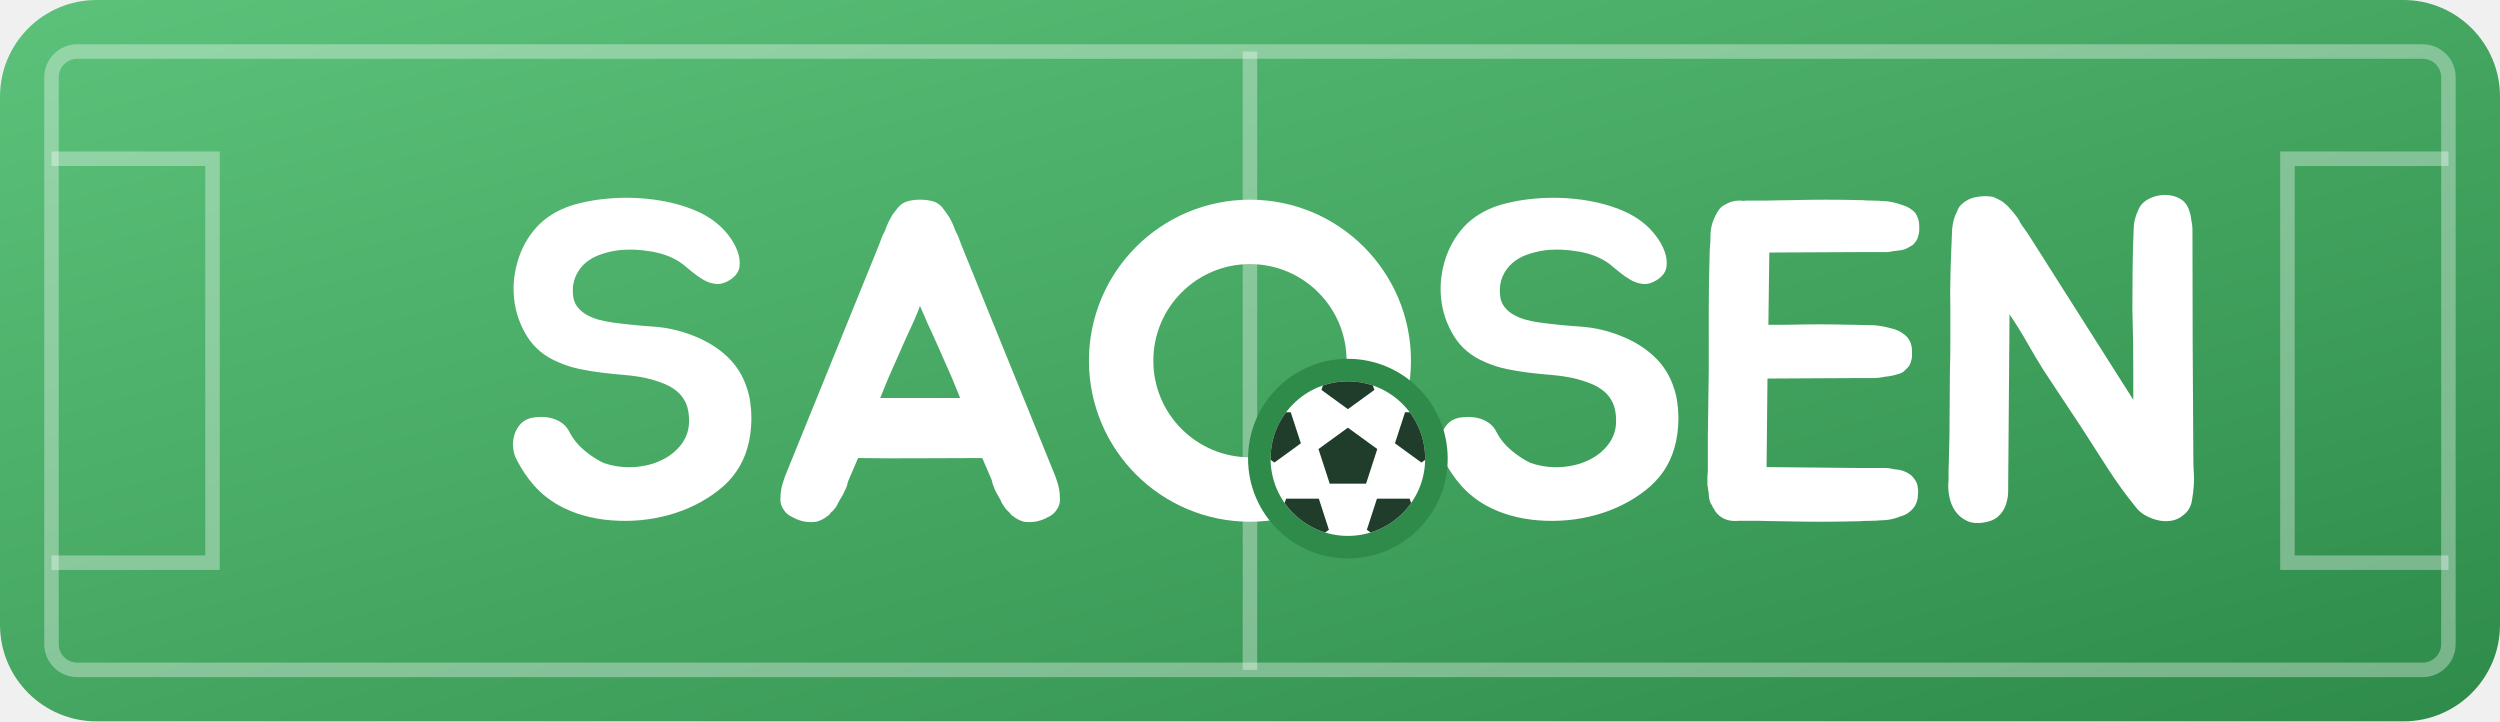
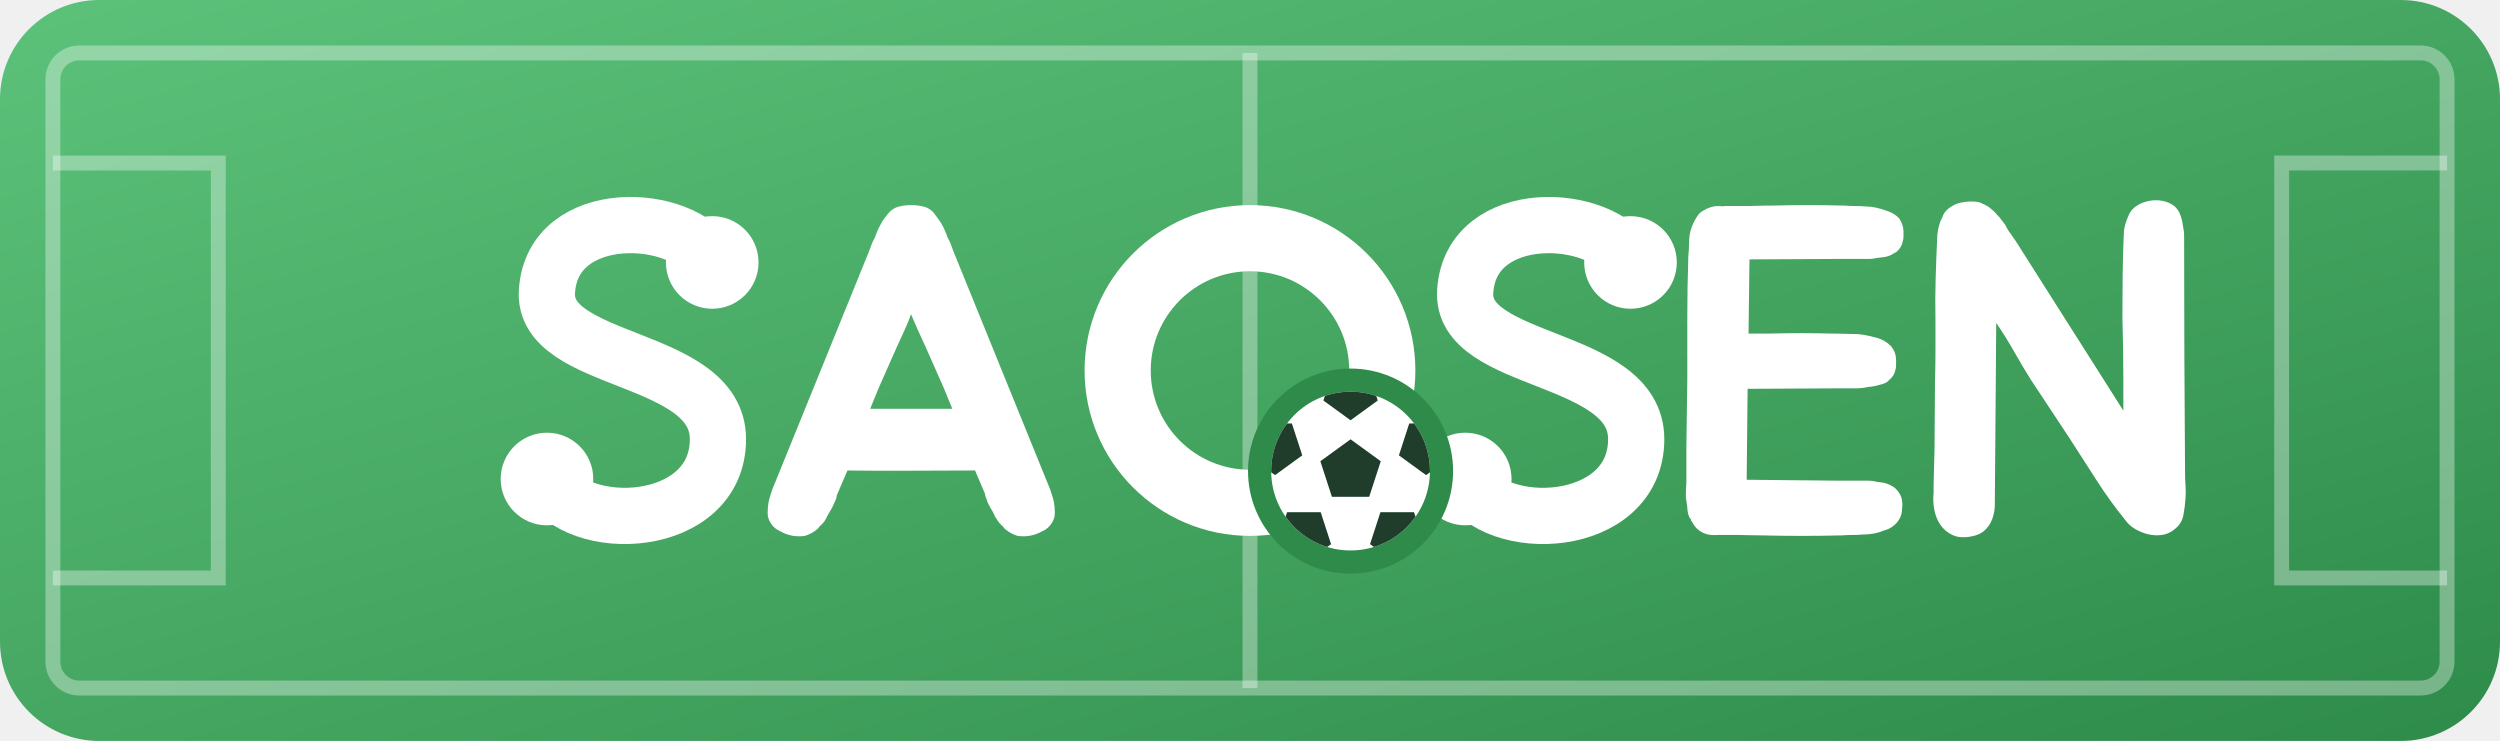
- <svg xmlns="http://www.w3.org/2000/svg" viewBox="-1135.7 -442.1 5535 1597.1" role="img" aria-label="SAQSEN（さくせん盤）">
+ <svg xmlns="http://www.w3.org/2000/svg" viewBox="-1135.7 -442.1 5388.7 1597.1" role="img" aria-label="SAQSEN（さくせん盤）">
  <defs>
    <linearGradient id="g" x1="0" y1="0" x2="1" y2="1">
      <stop offset="0" stop-color="#5cc27a" />
      <stop offset="1" stop-color="#2e8b4a" />
    </linearGradient>
    <clipPath id="b">
-       <circle cx="1848.5" cy="573.3" r="171.1" />
+       <circle cx="1775.4" cy="573.3" r="171.1" />
    </clipPath>
  </defs>
-   <rect x="-1135.7" y="-442.1" width="5535" height="1597.1" rx="213.9" fill="url(#g)" />
-   <rect x="-1021.7" y="-328" width="5306.8" height="1369" rx="57" stroke="#ffffff" stroke-opacity="0.35" stroke-width="32.1" fill="none" />
-   <path d="M1631.7 -328V1041" stroke="#ffffff" stroke-opacity="0.35" stroke-width="32.1" fill="none" />
+   <rect x="-1135.7" y="-442.1" width="5388.7" height="1597.1" rx="213.9" fill="url(#g)" />
+   <rect x="-1021.7" y="-328" width="5160.6" height="1369" rx="57" stroke="#ffffff" stroke-opacity="0.35" stroke-width="32.1" fill="none" />
+   <path d="M1558.6 -328V1041" stroke="#ffffff" stroke-opacity="0.35" stroke-width="32.1" fill="none" />
  <path d="M-1021.7 -90.7h356.5v894.4h-356.5" stroke="#ffffff" stroke-opacity="0.35" stroke-width="32.1" fill="none" />
-   <path d="M4285.2 -90.7h-356.5v894.4h356.5" stroke="#ffffff" stroke-opacity="0.35" stroke-width="32.1" fill="none" />
+   <path d="M4138.9 -90.7h-356.5v894.4h356.5" stroke="#ffffff" stroke-opacity="0.35" stroke-width="32.1" fill="none" />
  <g fill="#ffffff">
-     <path d="M517.909 417.0Q522.909 431.0 525.409 448.5Q527.909 466.0 527.909 484.0Q527.909 502.0 525.409 519.5Q522.909 537.0 518.909 550.0Q502.909 606.0 454.909 643.5Q406.909 681.0 345.409 698.0Q283.909 715.0 218.409 710.0Q152.909 705.0 101.909 677.0Q69.909 659.0 46.909 633.0Q23.909 607.0 7.909 575.0Q1.909 564.0 0.409 549.5Q-1.091 535.0 2.909 521.5Q6.909 508.0 15.909 497.5Q24.909 487.0 40.909 483.0Q50.909 481.0 63.409 481.0Q75.909 481.0 87.909 484.5Q99.909 488.0 109.909 495.5Q119.909 503.0 125.909 516.0Q136.909 537.0 157.409 554.5Q177.909 572.0 200.909 583.0Q233.909 594.0 267.409 592.0Q300.909 590.0 328.409 577.0Q355.909 564.0 372.909 541.5Q389.909 519.0 389.909 490.0Q389.909 466.0 382.909 450.5Q375.909 435.0 363.409 424.5Q350.909 414.0 333.409 407.0Q315.909 400.0 294.909 395.0Q270.909 390.0 246.409 388.0Q221.909 386.0 196.909 383.0Q171.909 380.0 147.909 375.0Q123.909 370.0 100.909 360.0Q54.909 341.0 30.909 302.0Q6.909 263.0 2.409 218.0Q-2.091 173.0 12.909 128.5Q27.909 84.0 60.909 52.0Q92.909 23.0 137.409 10.5Q181.909 -2.0 235.909 -4.0Q265.909 -5.0 296.409 -2.0Q326.909 1.0 355.409 8.0Q383.909 15.0 408.409 26.0Q432.909 37.0 450.909 52.0Q463.909 62.0 476.909 78.5Q489.909 95.0 496.909 113.5Q503.909 132.0 501.409 149.0Q498.909 166.0 479.909 178.0Q463.909 188.0 449.409 186.5Q434.909 185.0 421.909 177.5Q408.909 170.0 396.909 160.0Q384.909 150.0 374.909 142.0Q347.909 122.0 307.909 115.0Q267.909 108.0 232.909 112.0Q210.909 115.0 191.909 122.0Q172.909 129.0 159.409 141.0Q145.909 153.0 138.409 170.5Q130.909 188.0 132.909 210.0Q133.909 226.0 142.409 237.0Q150.909 248.0 163.409 255.0Q175.909 262.0 190.909 266.0Q205.909 270.0 220.909 272.0Q265.909 278.0 310.909 281.0Q355.909 284.0 398.909 301.0Q442.909 318.0 473.909 347.0Q504.909 376.0 517.909 417.0Z" />
-     <path d="M1209.079 640.0Q1210.079 646.0 1210.579 651.5Q1211.079 657.0 1211.079 664.0Q1211.079 676.0 1204.079 686.0Q1201.079 691.0 1196.079 695.5Q1191.079 700.0 1184.079 703.0Q1159.079 717.0 1131.079 713.0Q1117.079 709.0 1106.079 700.0Q1104.079 698.0 1103.079 697.5Q1102.079 697.0 1101.079 695.0Q1100.079 694.0 1099.079 692.5Q1098.079 691.0 1096.079 690.0Q1091.079 685.0 1088.079 680.5Q1085.079 676.0 1082.079 671.0Q1080.079 666.0 1077.579 661.5Q1075.079 657.0 1072.079 652.0Q1070.079 648.0 1068.079 644.5Q1066.079 641.0 1065.079 637.0Q1061.079 628.0 1060.079 621.0L1039.079 572.0Q970.079 572.0 901.579 572.5Q833.079 573.0 764.079 572.0L743.079 621.0Q741.079 625.0 740.579 629.0Q740.079 633.0 738.079 637.0Q736.079 641.0 734.579 644.5Q733.079 648.0 731.079 652.0Q728.079 657.0 725.579 661.5Q723.079 666.0 720.079 671.0Q718.079 676.0 715.079 680.5Q712.079 685.0 707.079 690.0Q705.079 691.0 704.079 692.5Q703.079 694.0 702.079 695.0Q701.079 697.0 700.079 697.5Q699.079 698.0 697.079 700.0Q686.079 709.0 672.079 713.0Q644.079 717.0 619.079 703.0Q612.079 700.0 607.079 695.5Q602.079 691.0 599.079 686.0Q592.079 676.0 592.079 664.0Q592.079 657.0 592.579 651.5Q593.079 646.0 594.079 640.0Q596.079 631.0 599.079 622.0Q602.079 613.0 602.079 613.0L810.079 101.0L816.079 85.0Q818.079 79.0 821.079 74.0Q824.079 69.0 826.079 62.0Q831.079 49.0 837.079 39.0Q840.079 33.0 844.079 28.0Q848.079 23.0 852.079 18.0Q858.079 10.0 869.079 5.0Q883.079 0.0 901.579 0.0Q920.079 0.0 934.079 5.0Q945.079 10.0 951.079 18.0Q958.079 27.0 966.079 39.0Q972.079 49.0 977.079 62.0Q979.079 69.0 982.079 74.0Q985.079 79.0 987.079 85.0L993.079 101.0L1201.079 613.0Q1201.079 613.0 1204.079 622.0Q1207.079 631.0 1209.079 640.0ZM972.079 395.0Q959.079 366.0 945.579 335.0Q932.079 304.0 917.079 272.0Q913.079 263.0 909.079 253.5Q905.079 244.0 901.079 235.0Q898.079 244.0 894.079 253.5Q890.079 263.0 886.079 272.0Q871.079 304.0 857.579 335.0Q844.079 366.0 831.079 395.0L813.079 439.0H990.079Z" />
-     <path d="M2570.328 417.0Q2575.328 431.0 2577.828 448.5Q2580.328 466.0 2580.328 484.0Q2580.328 502.0 2577.828 519.5Q2575.328 537.0 2571.328 550.0Q2555.328 606.0 2507.328 643.5Q2459.328 681.0 2397.828 698.0Q2336.328 715.0 2270.828 710.0Q2205.328 705.0 2154.328 677.0Q2122.328 659.0 2099.328 633.0Q2076.328 607.0 2060.328 575.0Q2054.328 564.0 2052.828 549.5Q2051.328 535.0 2055.328 521.5Q2059.328 508.0 2068.328 497.5Q2077.328 487.0 2093.328 483.0Q2103.328 481.0 2115.828 481.0Q2128.328 481.0 2140.328 484.5Q2152.328 488.0 2162.328 495.5Q2172.328 503.0 2178.328 516.0Q2189.328 537.0 2209.828 554.5Q2230.328 572.0 2253.328 583.0Q2286.328 594.0 2319.828 592.0Q2353.328 590.0 2380.828 577.0Q2408.328 564.0 2425.328 541.5Q2442.328 519.0 2442.328 490.0Q2442.328 466.0 2435.328 450.5Q2428.328 435.0 2415.828 424.5Q2403.328 414.0 2385.828 407.0Q2368.328 400.0 2347.328 395.0Q2323.328 390.0 2298.828 388.0Q2274.328 386.0 2249.328 383.0Q2224.328 380.0 2200.328 375.0Q2176.328 370.0 2153.328 360.0Q2107.328 341.0 2083.328 302.0Q2059.328 263.0 2054.828 218.0Q2050.328 173.0 2065.328 128.5Q2080.328 84.0 2113.328 52.0Q2145.328 23.0 2189.828 10.5Q2234.328 -2.0 2288.328 -4.0Q2318.328 -5.0 2348.828 -2.0Q2379.328 1.0 2407.828 8.0Q2436.328 15.0 2460.828 26.0Q2485.328 37.0 2503.328 52.0Q2516.328 62.0 2529.328 78.5Q2542.328 95.0 2549.328 113.5Q2556.328 132.0 2553.828 149.0Q2551.328 166.0 2532.328 178.0Q2516.328 188.0 2501.828 186.5Q2487.328 185.0 2474.328 177.5Q2461.328 170.0 2449.328 160.0Q2437.328 150.0 2427.328 142.0Q2400.328 122.0 2360.328 115.0Q2320.328 108.0 2285.328 112.0Q2263.328 115.0 2244.328 122.0Q2225.328 129.0 2211.828 141.0Q2198.328 153.0 2190.828 170.5Q2183.328 188.0 2185.328 210.0Q2186.328 226.0 2194.828 237.0Q2203.328 248.0 2215.828 255.0Q2228.328 262.0 2243.328 266.0Q2258.328 270.0 2273.328 272.0Q2318.328 278.0 2363.328 281.0Q2408.328 284.0 2451.328 301.0Q2495.328 318.0 2526.328 347.0Q2557.328 376.0 2570.328 417.0Z" />
-     <path d="M2781.498 120.0 2779.498 277.0H2819.498Q2860.498 276.0 2892.498 276.0Q2924.498 276.0 2963.498 277.0H2968.498Q2980.498 277.0 2991.998 277.5Q3003.498 278.0 3014.498 278.0Q3026.498 279.0 3037.498 281.5Q3048.498 284.0 3059.498 287.0Q3076.498 293.0 3087.498 305.0Q3097.498 318.0 3097.498 334.0Q3097.498 339.0 3097.498 345.5Q3097.498 352.0 3095.498 357.0Q3093.498 368.0 3082.498 377.0Q3077.498 384.0 3063.498 387.0Q3050.498 391.0 3037.498 392.0Q3023.498 395.0 3009.498 395.0H2962.498L2777.498 396.0L2775.498 592.0L2974.498 594.0H3021.498Q3029.498 594.0 3036.498 594.0Q3043.498 594.0 3049.498 595.0Q3057.498 597.0 3063.998 597.5Q3070.498 598.0 3076.498 600.0Q3088.498 604.0 3096.498 611.0Q3106.498 621.0 3109.498 632.0Q3110.498 637.0 3110.998 642.5Q3111.498 648.0 3110.498 654.0Q3110.498 670.0 3100.498 683.0Q3088.498 697.0 3072.498 701.0Q3051.498 710.0 3026.498 710.0Q3015.498 711.0 3003.498 711.0Q2991.498 711.0 2980.498 712.0H2974.498Q2896.498 714.0 2812.498 712.0Q2792.498 712.0 2780.498 711.5Q2768.498 711.0 2758.998 711.0Q2749.498 711.0 2739.498 711.0Q2729.498 711.0 2713.498 711.0Q2690.498 713.0 2675.498 703.0Q2664.498 696.0 2658.498 684.0Q2655.498 681.0 2655.498 678.0Q2654.498 676.0 2653.498 675.0Q2652.498 674.0 2651.498 672.0Q2649.498 667.0 2648.498 661.5Q2647.498 656.0 2647.498 651.0Q2646.498 646.0 2645.998 641.0Q2645.498 636.0 2644.498 631.0V615.0Q2644.498 611.0 2644.998 607.0Q2645.498 603.0 2645.498 599.0V521.0L2647.498 377.0V244.0Q2647.498 208.0 2647.998 180.0Q2648.498 152.0 2649.498 119.0V114.0Q2650.498 103.0 2650.998 93.5Q2651.498 84.0 2651.498 74.0Q2652.498 54.0 2662.498 35.0Q2666.498 27.0 2670.998 21.0Q2675.498 15.0 2683.498 11.0Q2698.498 2.0 2714.498 2.0Q2722.498 2.0 2726.498 3.0V2.0Q2744.498 2.0 2755.498 2.0Q2766.498 2.0 2776.998 2.0Q2787.498 2.0 2799.498 1.5Q2811.498 1.0 2832.498 1.0Q2872.498 0.0 2908.498 0.0Q2944.498 0.0 2982.498 1.0H2986.498Q2997.498 2.0 3009.498 2.0Q3021.498 2.0 3032.498 3.0Q3043.498 3.0 3054.498 5.5Q3065.498 8.0 3076.498 12.0Q3093.498 17.0 3104.498 29.0Q3113.498 43.0 3113.498 57.0Q3113.498 63.0 3113.498 68.5Q3113.498 74.0 3111.498 79.0Q3110.498 89.0 3099.498 100.0Q3095.498 102.0 3090.998 105.0Q3086.498 108.0 3080.498 110.0Q3074.498 112.0 3067.998 112.5Q3061.498 113.0 3055.498 114.0Q3047.498 116.0 3040.998 116.0Q3034.498 116.0 3026.498 116.0H2981.498L2781.498 117.0Z" />
-     <path d="M3721.395 632.0Q3720.395 649.0 3716.895 668.0Q3713.395 687.0 3697.395 699.0Q3685.395 709.0 3670.395 711.0Q3655.395 713.0 3640.895 709.5Q3626.395 706.0 3613.395 698.5Q3600.395 691.0 3592.395 680.0Q3558.395 638.0 3529.895 593.5Q3501.395 549.0 3472.395 504.0L3388.395 377.0Q3371.395 350.0 3352.395 316.5Q3333.395 283.0 3313.395 254.0L3310.395 636.0V645.0Q3310.395 661.0 3304.895 676.5Q3299.395 692.0 3286.395 703.0Q3276.395 711.0 3260.395 714.0Q3235.395 719.0 3218.895 711.0Q3202.395 703.0 3192.895 689.0Q3183.395 675.0 3179.895 656.5Q3176.395 638.0 3178.395 620.0V603.0L3180.395 525.0L3181.395 380.0Q3182.395 348.0 3182.395 314.5Q3182.395 281.0 3182.395 246.0Q3181.395 203.0 3182.895 155.0Q3184.395 107.0 3186.395 65.0Q3188.395 42.0 3197.395 26.0Q3201.395 12.0 3218.395 2.0Q3229.395 -5.0 3246.895 -7.0Q3264.395 -9.0 3277.395 -6.0Q3282.395 -4.0 3287.395 -1.5Q3292.395 1.0 3297.395 4.0Q3302.395 8.0 3306.895 12.0Q3311.395 16.0 3315.395 21.0Q3320.395 26.0 3324.395 31.5Q3328.395 37.0 3332.395 42.0Q3335.395 48.0 3338.395 53.0Q3341.395 58.0 3345.395 63.0L3356.395 79.0L3587.395 443.0V377.0Q3587.395 345.0 3586.895 311.5Q3586.395 278.0 3585.395 242.0Q3585.395 200.0 3585.895 152.0Q3586.395 104.0 3588.395 62.0Q3588.395 45.0 3598.395 23.0Q3603.395 10.0 3615.395 2.0Q3627.395 -6.0 3642.395 -9.0Q3657.395 -12.0 3672.395 -9.0Q3687.395 -6.0 3698.395 3.0Q3701.395 6.0 3704.395 10.0Q3707.395 14.0 3709.395 19.0Q3714.395 32.0 3715.395 42.0Q3718.395 56.0 3718.395 67.0Q3718.395 192.0 3718.895 322.0Q3719.395 452.0 3720.395 577.0Q3720.395 591.0 3721.395 604.5Q3722.395 618.0 3721.395 632.0Z" />
+     <path d="M1135.949 640.0Q1136.949 646.0 1137.449 651.5Q1137.949 657.0 1137.949 664.0Q1137.949 676.0 1130.949 686.0Q1127.949 691.0 1122.949 695.5Q1117.949 700.0 1110.949 703.0Q1085.949 717.0 1057.949 713.0Q1043.949 709.0 1032.949 700.0Q1030.949 698.0 1029.949 697.5Q1028.949 697.0 1027.949 695.0Q1026.949 694.0 1025.949 692.5Q1024.949 691.0 1022.949 690.0Q1017.949 685.0 1014.949 680.5Q1011.949 676.0 1008.949 671.0Q1006.949 666.0 1004.449 661.5Q1001.949 657.0 998.949 652.0Q996.949 648.0 994.949 644.5Q992.949 641.0 991.949 637.0Q987.949 628.0 986.949 621.0L965.949 572.0Q896.949 572.0 828.449 572.5Q759.949 573.0 690.949 572.0L669.949 621.0Q667.949 625.0 667.449 629.0Q666.949 633.0 664.949 637.0Q662.949 641.0 661.449 644.5Q659.949 648.0 657.949 652.0Q654.949 657.0 652.449 661.5Q649.949 666.0 646.949 671.0Q644.949 676.0 641.949 680.5Q638.949 685.0 633.949 690.0Q631.949 691.0 630.949 692.5Q629.949 694.0 628.949 695.0Q627.949 697.0 626.949 697.5Q625.949 698.0 623.949 700.0Q612.949 709.0 598.949 713.0Q570.949 717.0 545.949 703.0Q538.949 700.0 533.949 695.5Q528.949 691.0 525.949 686.0Q518.949 676.0 518.949 664.0Q518.949 657.0 519.449 651.5Q519.949 646.0 520.949 640.0Q522.949 631.0 525.949 622.0Q528.949 613.0 528.949 613.0L736.949 101.0L742.949 85.0Q744.949 79.0 747.949 74.0Q750.949 69.0 752.949 62.0Q757.949 49.0 763.949 39.0Q766.949 33.0 770.949 28.0Q774.949 23.0 778.949 18.0Q784.949 10.0 795.949 5.0Q809.949 0.0 828.449 0.0Q846.949 0.0 860.949 5.0Q871.949 10.0 877.949 18.0Q884.949 27.0 892.949 39.0Q898.949 49.0 903.949 62.0Q905.949 69.0 908.949 74.0Q911.949 79.0 913.949 85.0L919.949 101.0L1127.949 613.0Q1127.949 613.0 1130.949 622.0Q1133.949 631.0 1135.949 640.0ZM898.949 395.0Q885.949 366.0 872.449 335.0Q858.949 304.0 843.949 272.0Q839.949 263.0 835.949 253.5Q831.949 244.0 827.949 235.0Q824.949 244.0 820.949 253.5Q816.949 263.0 812.949 272.0Q797.949 304.0 784.449 335.0Q770.949 366.0 757.949 395.0L739.949 439.0H916.949Z" />
+     <path d="M2635.239 120.0 2633.239 277.0H2673.239Q2714.239 276.0 2746.239 276.0Q2778.239 276.0 2817.239 277.0H2822.239Q2834.239 277.0 2845.739 277.5Q2857.239 278.0 2868.239 278.0Q2880.239 279.0 2891.239 281.5Q2902.239 284.0 2913.239 287.0Q2930.239 293.0 2941.239 305.0Q2951.239 318.0 2951.239 334.0Q2951.239 339.0 2951.239 345.5Q2951.239 352.0 2949.239 357.0Q2947.239 368.0 2936.239 377.0Q2931.239 384.0 2917.239 387.0Q2904.239 391.0 2891.239 392.0Q2877.239 395.0 2863.239 395.0H2816.239L2631.239 396.0L2629.239 592.0L2828.239 594.0H2875.239Q2883.239 594.0 2890.239 594.0Q2897.239 594.0 2903.239 595.0Q2911.239 597.0 2917.739 597.5Q2924.239 598.0 2930.239 600.0Q2942.239 604.0 2950.239 611.0Q2960.239 621.0 2963.239 632.0Q2964.239 637.0 2964.739 642.5Q2965.239 648.0 2964.239 654.0Q2964.239 670.0 2954.239 683.0Q2942.239 697.0 2926.239 701.0Q2905.239 710.0 2880.239 710.0Q2869.239 711.0 2857.239 711.0Q2845.239 711.0 2834.239 712.0H2828.239Q2750.239 714.0 2666.239 712.0Q2646.239 712.0 2634.239 711.5Q2622.239 711.0 2612.739 711.0Q2603.239 711.0 2593.239 711.0Q2583.239 711.0 2567.239 711.0Q2544.239 713.0 2529.239 703.0Q2518.239 696.0 2512.239 684.0Q2509.239 681.0 2509.239 678.0Q2508.239 676.0 2507.239 675.0Q2506.239 674.0 2505.239 672.0Q2503.239 667.0 2502.239 661.5Q2501.239 656.0 2501.239 651.0Q2500.239 646.0 2499.739 641.0Q2499.239 636.0 2498.239 631.0V615.0Q2498.239 611.0 2498.739 607.0Q2499.239 603.0 2499.239 599.0V521.0L2501.239 377.0V244.0Q2501.239 208.0 2501.739 180.0Q2502.239 152.0 2503.239 119.0V114.0Q2504.239 103.0 2504.739 93.5Q2505.239 84.0 2505.239 74.0Q2506.239 54.0 2516.239 35.0Q2520.239 27.0 2524.739 21.0Q2529.239 15.0 2537.239 11.0Q2552.239 2.0 2568.239 2.0Q2576.239 2.0 2580.239 3.0V2.0Q2598.239 2.0 2609.239 2.0Q2620.239 2.0 2630.739 2.0Q2641.239 2.0 2653.239 1.5Q2665.239 1.0 2686.239 1.0Q2726.239 0.0 2762.239 0.0Q2798.239 0.0 2836.239 1.0H2840.239Q2851.239 2.0 2863.239 2.0Q2875.239 2.0 2886.239 3.0Q2897.239 3.0 2908.239 5.5Q2919.239 8.0 2930.239 12.0Q2947.239 17.0 2958.239 29.0Q2967.239 43.0 2967.239 57.0Q2967.239 63.0 2967.239 68.5Q2967.239 74.0 2965.239 79.0Q2964.239 89.0 2953.239 100.0Q2949.239 102.0 2944.739 105.0Q2940.239 108.0 2934.239 110.0Q2928.239 112.0 2921.739 112.5Q2915.239 113.0 2909.239 114.0Q2901.239 116.0 2894.739 116.0Q2888.239 116.0 2880.239 116.0H2835.239L2635.239 117.0Z" />
+     <path d="M3575.136 632.0Q3574.136 649.0 3570.636 668.0Q3567.136 687.0 3551.136 699.0Q3539.136 709.0 3524.136 711.0Q3509.136 713.0 3494.636 709.5Q3480.136 706.0 3467.136 698.5Q3454.136 691.0 3446.136 680.0Q3412.136 638.0 3383.636 593.5Q3355.136 549.0 3326.136 504.0L3242.136 377.0Q3225.136 350.0 3206.136 316.5Q3187.136 283.0 3167.136 254.0L3164.136 636.0V645.0Q3164.136 661.0 3158.636 676.5Q3153.136 692.0 3140.136 703.0Q3130.136 711.0 3114.136 714.0Q3089.136 719.0 3072.636 711.0Q3056.136 703.0 3046.636 689.0Q3037.136 675.0 3033.636 656.5Q3030.136 638.0 3032.136 620.0V603.0L3034.136 525.0L3035.136 380.0Q3036.136 348.0 3036.136 314.5Q3036.136 281.0 3036.136 246.0Q3035.136 203.0 3036.636 155.0Q3038.136 107.0 3040.136 65.0Q3042.136 42.0 3051.136 26.0Q3055.136 12.0 3072.136 2.0Q3083.136 -5.0 3100.636 -7.0Q3118.136 -9.0 3131.136 -6.0Q3136.136 -4.0 3141.136 -1.5Q3146.136 1.0 3151.136 4.0Q3156.136 8.0 3160.636 12.0Q3165.136 16.0 3169.136 21.0Q3174.136 26.0 3178.136 31.5Q3182.136 37.0 3186.136 42.0Q3189.136 48.0 3192.136 53.0Q3195.136 58.0 3199.136 63.0L3210.136 79.0L3441.136 443.0V377.0Q3441.136 345.0 3440.636 311.5Q3440.136 278.0 3439.136 242.0Q3439.136 200.0 3439.636 152.0Q3440.136 104.0 3442.136 62.0Q3442.136 45.0 3452.136 23.0Q3457.136 10.0 3469.136 2.0Q3481.136 -6.0 3496.136 -9.0Q3511.136 -12.0 3526.136 -9.0Q3541.136 -6.0 3552.136 3.0Q3555.136 6.0 3558.136 10.0Q3561.136 14.0 3563.136 19.0Q3568.136 32.0 3569.136 42.0Q3572.136 56.0 3572.136 67.0Q3572.136 192.0 3572.636 322.0Q3573.136 452.0 3574.136 577.0Q3574.136 591.0 3575.136 604.5Q3576.136 618.0 3575.136 632.0Z" />
  </g>
-   <circle cx="1631.7" cy="356.5" r="285.2" fill="none" stroke="#ffffff" stroke-width="142.6" />
-   <circle cx="1848.5" cy="573.3" r="221" fill="#2e8b4a" />
-   <circle cx="1848.5" cy="573.3" r="171.1" fill="#ffffff" />
+   <path d="M399.5 123.6C338.1 13.1 55.6 0.8 43.3 185C31 344.7 411.8 320.1 411.8 504.4C411.8 700.9 104.7 713.2 43.3 590.4" stroke="#ffffff" stroke-width="121.2" stroke-linecap="round" fill="none" />
+   <circle cx="399.5" cy="123.6" r="99.8" fill="#ffffff" />
+   <circle cx="43.3" cy="590.4" r="99.8" fill="#ffffff" />
+   <path d="M2378.8 123.6C2317.4 13.1 2034.9 0.8 2022.6 185C2010.3 344.7 2391.1 320.1 2391.1 504.4C2391.1 700.9 2084 713.2 2022.6 590.4" stroke="#ffffff" stroke-width="121.2" stroke-linecap="round" fill="none" />
+   <circle cx="2378.8" cy="123.6" r="99.8" fill="#ffffff" />
+   <circle cx="2022.6" cy="590.4" r="99.8" fill="#ffffff" />
+   <circle cx="1558.6" cy="356.5" r="285.2" fill="none" stroke="#ffffff" stroke-width="142.6" />
+   <circle cx="1775.4" cy="573.3" r="221" fill="#2e8b4a" />
+   <circle cx="1775.4" cy="573.3" r="171.1" fill="#ffffff" />
  <g clip-path="url(#b)" fill="#1f3d2a">
-     <polygon points="1848.5,504.8 1913.6,552.1 1888.8,628.7 1808.3,628.7 1783.4,552.1" />
-     <polygon points="1884.7,352.3 1907.1,421.2 1848.5,463.8 1790,421.2 1812.3,352.3" />
-     <polygon points="2069.9,539.4 2011.3,582 1952.7,539.4 1975.1,470.6 2047.5,470.6" />
-     <polygon points="1949.1,773.3 1890.5,730.8 1912.9,661.9 1985.3,661.9 2007.7,730.8" />
-     <polygon points="1689.4,730.8 1711.7,661.9 1784.2,661.9 1806.5,730.8 1748,773.3" />
-     <polygon points="1649.6,470.6 1722,470.6 1744.4,539.4 1685.8,582 1627.2,539.4" />
+     <polygon points="1775.4,504.8 1840.5,552.1 1815.6,628.7 1735.2,628.7 1710.3,552.1" />
+     <polygon points="1811.6,352.3 1834,421.2 1775.4,463.8 1716.8,421.2 1739.2,352.3" />
+     <polygon points="1996.7,539.4 1938.2,582 1879.6,539.4 1901.9,470.6 1974.4,470.6" />
+     <polygon points="1876,773.3 1817.4,730.8 1839.8,661.9 1912.2,661.9 1934.6,730.8" />
+     <polygon points="1616.2,730.8 1638.6,661.9 1711,661.9 1733.4,730.8 1674.8,773.3" />
+     <polygon points="1576.5,470.6 1648.9,470.6 1671.3,539.4 1612.7,582 1554.1,539.4" />
  </g>
</svg>
